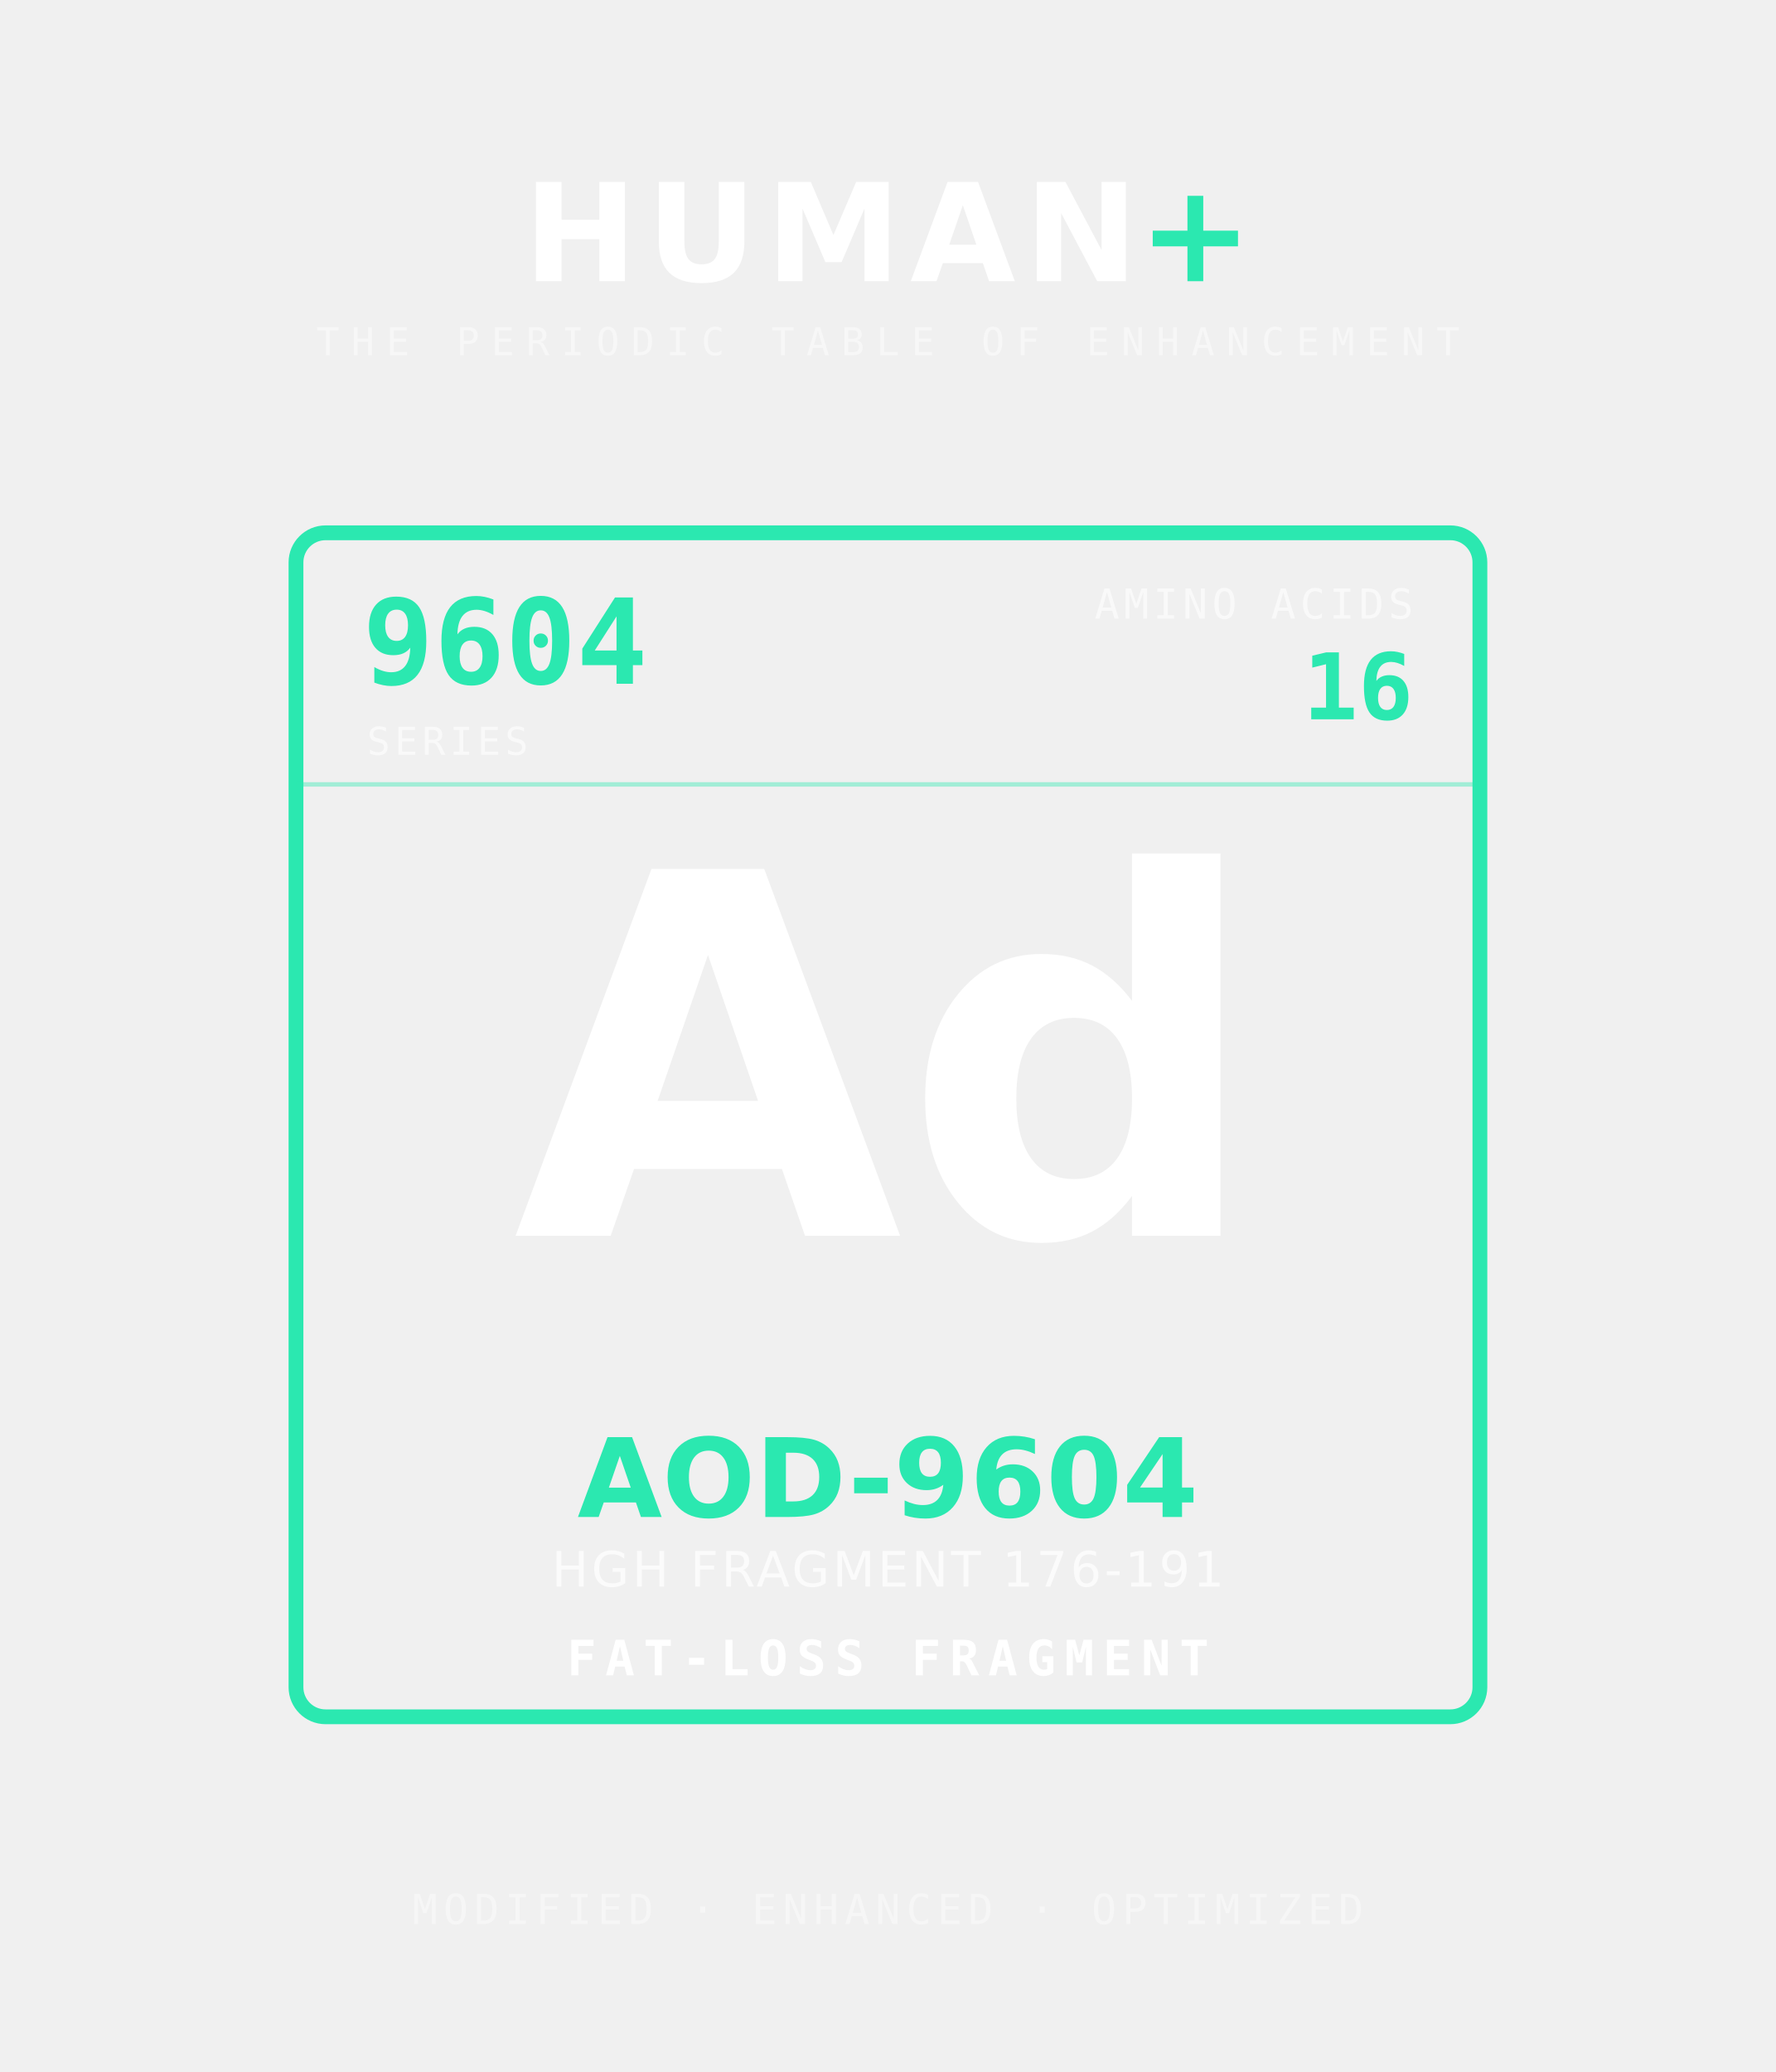
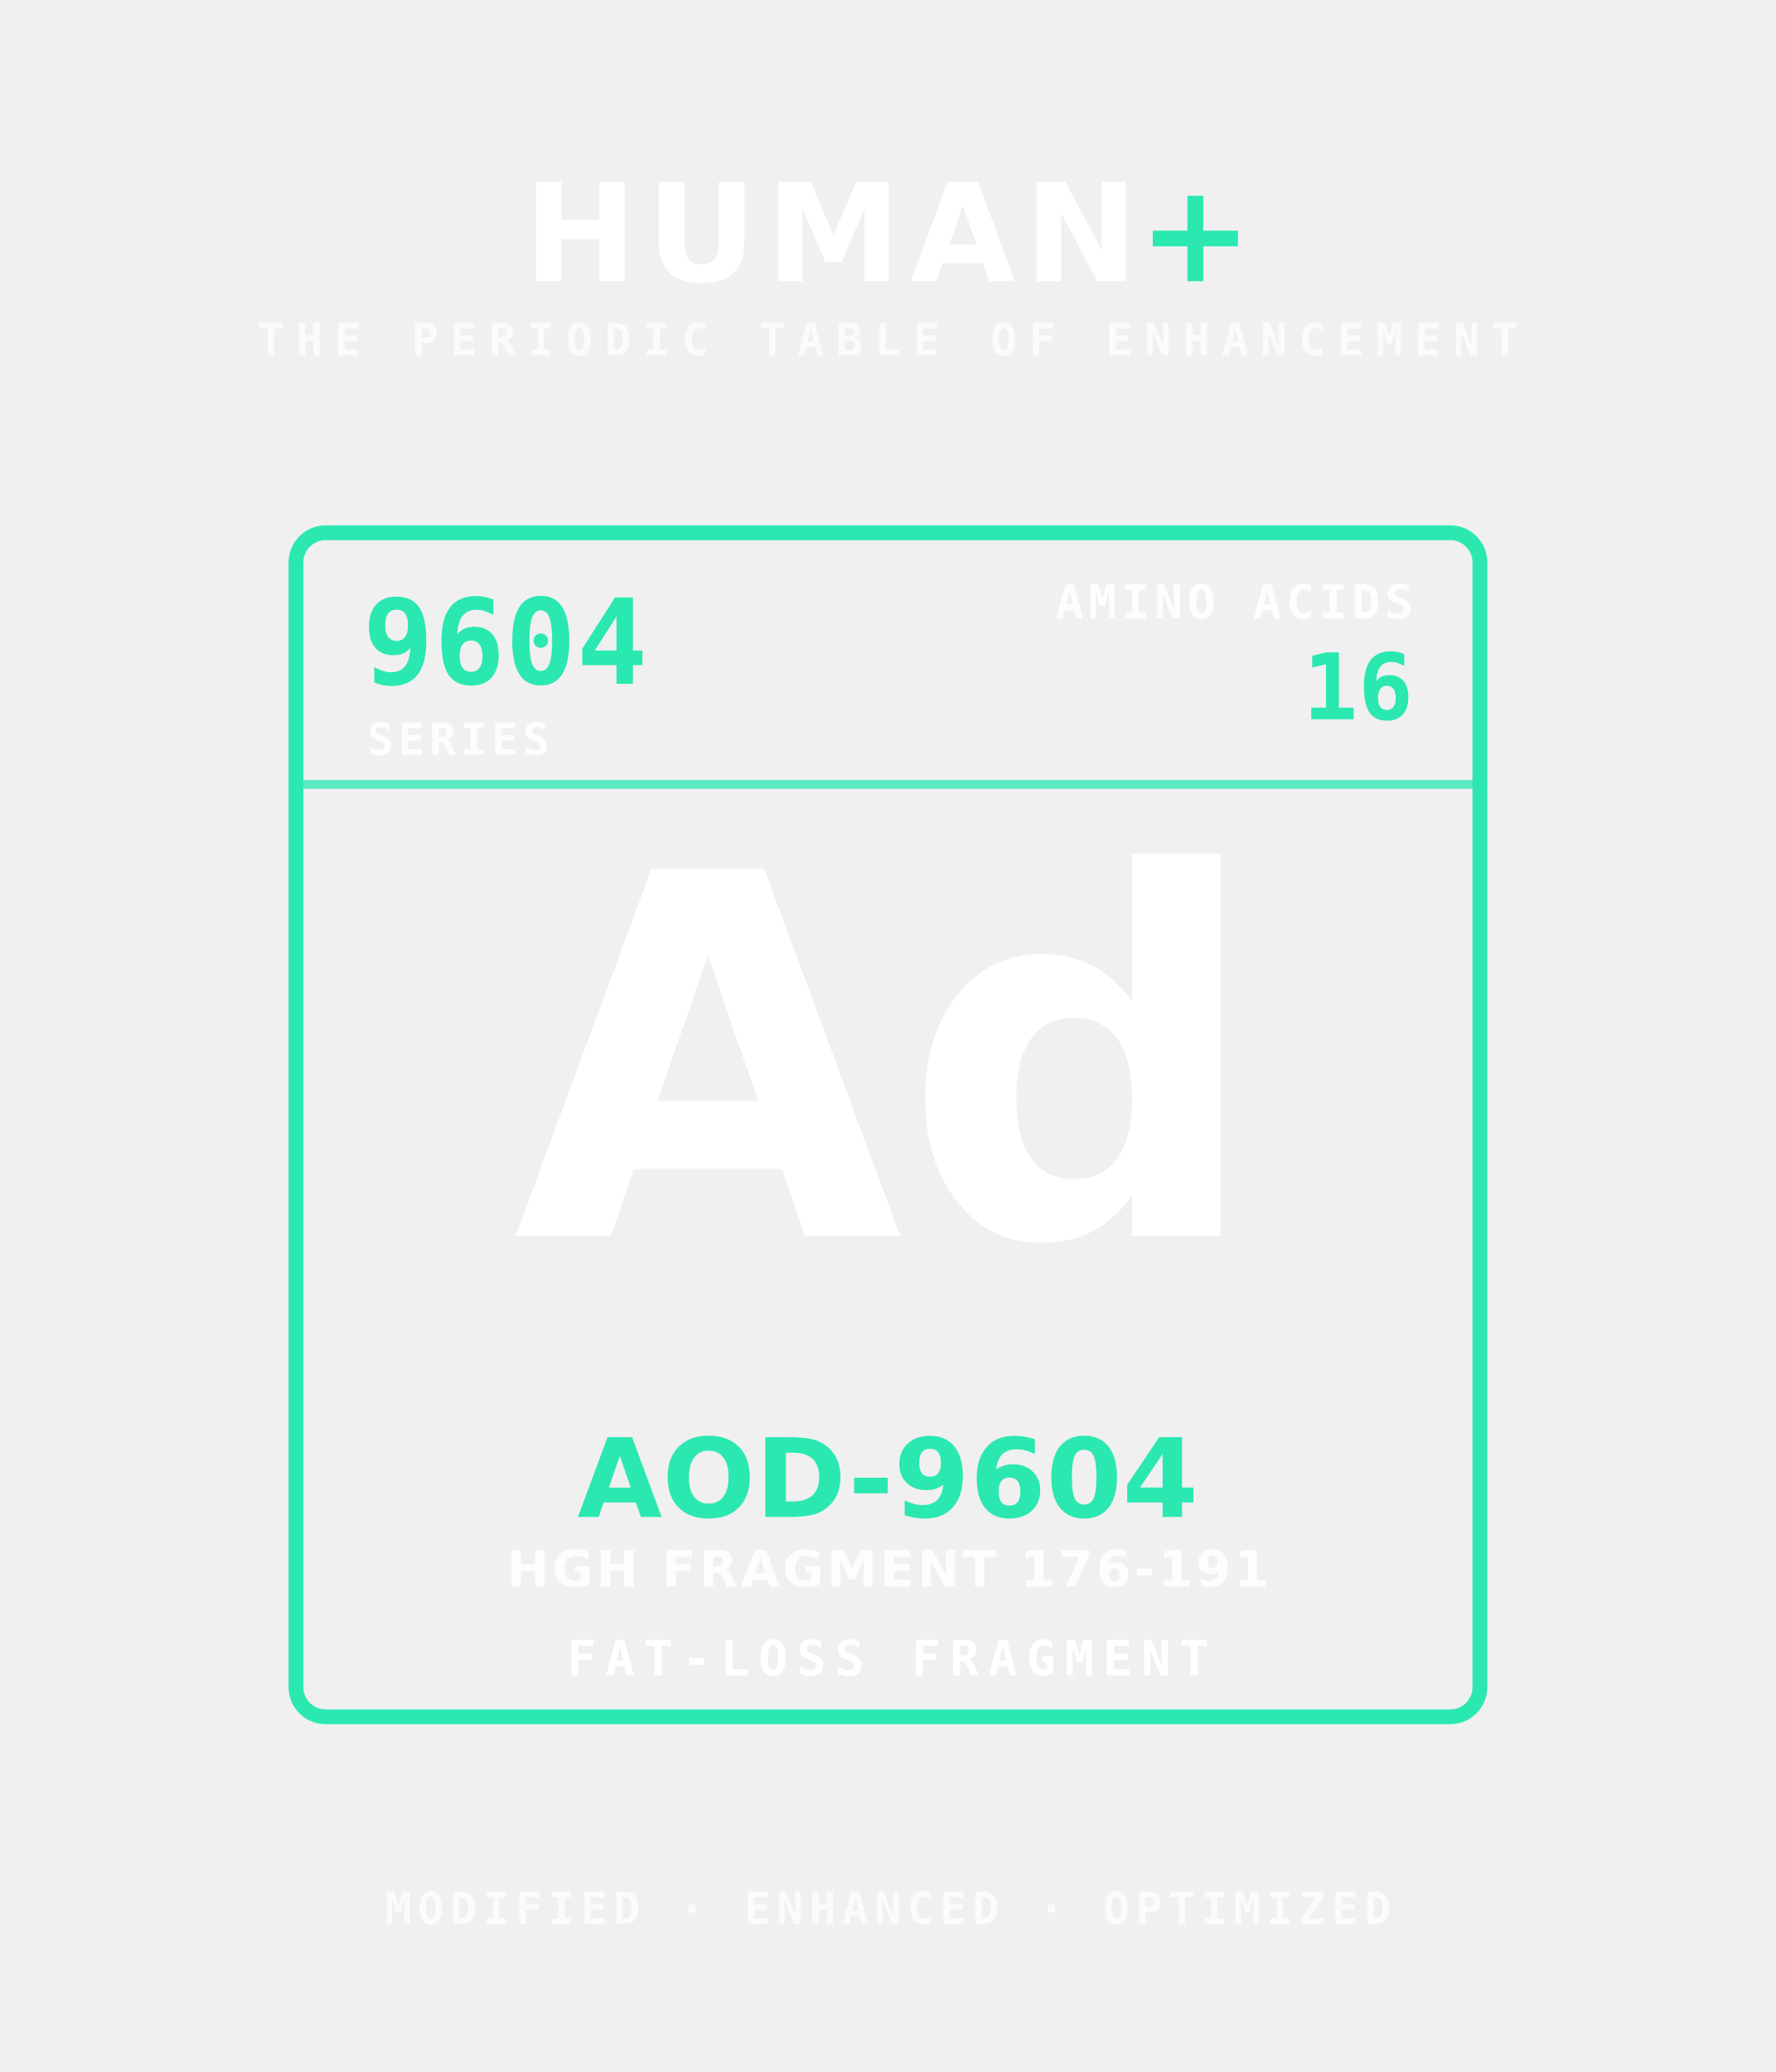
<svg xmlns="http://www.w3.org/2000/svg" viewBox="0 0 1200 1400" width="1200" height="1400">
  <text x="600" y="190" font-family="DejaVu Sans, Liberation Sans, Arial, sans-serif" font-size="92" font-weight="800" text-anchor="middle" letter-spacing="6" fill="#FFFFFF">HUMAN<tspan fill="#2BE8B0">+</tspan>
  </text>
-   <text x="600" y="240" font-family="DejaVu Sans Mono, Liberation Mono, monospace" font-size="26" text-anchor="middle" letter-spacing="8" fill="#FFFFFF" fill-opacity="0.45">THE PERIODIC TABLE OF ENHANCEMENT</text>
+   <text x="600" y="240" font-family="DejaVu Sans Mono, Liberation Mono, monospace" font-size="30" font-weight="700" text-anchor="middle" letter-spacing="8" fill="#FFFFFF" fill-opacity="0.75">THE PERIODIC TABLE OF ENHANCEMENT</text>
  <rect x="200" y="360" width="800" height="800" rx="20" fill="none" stroke="#2BE8B0" stroke-width="10" />
-   <line x1="200" y1="530" x2="1000" y2="530" stroke="#2BE8B0" stroke-width="3" stroke-opacity="0.4" />
+   <line x1="200" y1="530" x2="1000" y2="530" stroke="#2BE8B0" stroke-width="6" stroke-opacity="0.75" />
  <text x="245" y="462" font-family="DejaVu Sans Mono, Liberation Mono, monospace" font-size="80" font-weight="700" fill="#2BE8B0">9604</text>
-   <text x="248" y="510" font-family="DejaVu Sans Mono, Liberation Mono, monospace" font-size="26" letter-spacing="3" fill="#FFFFFF" fill-opacity="0.6">SERIES</text>
-   <text x="955" y="418" font-family="DejaVu Sans Mono, Liberation Mono, monospace" font-size="28" letter-spacing="3" text-anchor="end" fill="#FFFFFF" fill-opacity="0.6">AMINO ACIDS</text>
+   <text x="248" y="510" font-family="DejaVu Sans Mono, Liberation Mono, monospace" font-size="30" font-weight="700" letter-spacing="3" fill="#FFFFFF" fill-opacity="0.85">SERIES</text>
+   <text x="955" y="418" font-family="DejaVu Sans Mono, Liberation Mono, monospace" font-size="32" font-weight="700" letter-spacing="3" text-anchor="end" fill="#FFFFFF" fill-opacity="0.85">AMINO ACIDS</text>
  <text x="955" y="486" font-family="DejaVu Sans Mono, Liberation Mono, monospace" font-size="62" font-weight="700" text-anchor="end" fill="#2BE8B0">16</text>
  <text x="600.0" y="835" font-family="DejaVu Sans, Liberation Sans, Arial, sans-serif" font-size="340" font-weight="800" text-anchor="middle" fill="#FFFFFF">Ad</text>
  <text x="600.0" y="1025" font-family="DejaVu Sans, Liberation Sans, Arial, sans-serif" font-size="74" font-weight="800" text-anchor="middle" fill="#2BE8B0">AOD-9604</text>
-   <text x="600.0" y="1072" font-family="DejaVu Sans, Liberation Sans, Arial, sans-serif" font-size="33" letter-spacing="2" text-anchor="middle" fill="#FFFFFF" fill-opacity="0.7">HGH FRAGMENT 176-191</text>
+   <text x="600.0" y="1072" font-family="DejaVu Sans, Liberation Sans, Arial, sans-serif" font-size="34" font-weight="700" letter-spacing="2" text-anchor="middle" fill="#FFFFFF" fill-opacity="0.85">HGH FRAGMENT 176-191</text>
  <text x="600.0" y="1132" font-family="DejaVu Sans Mono, Liberation Mono, monospace" font-size="33" font-weight="700" letter-spacing="6" text-anchor="middle" fill="#FFFFFF">FAT-LOSS FRAGMENT</text>
-   <text x="600" y="1300" font-family="DejaVu Sans Mono, Liberation Mono, monospace" font-size="28" letter-spacing="4" text-anchor="middle" fill="#FFFFFF" fill-opacity="0.4">MODIFIED · ENHANCED · OPTIMIZED</text>
+   <text x="600" y="1300" font-family="DejaVu Sans Mono, Liberation Mono, monospace" font-size="30" font-weight="700" letter-spacing="4" text-anchor="middle" fill="#FFFFFF" fill-opacity="0.7">MODIFIED · ENHANCED · OPTIMIZED</text>
</svg>
